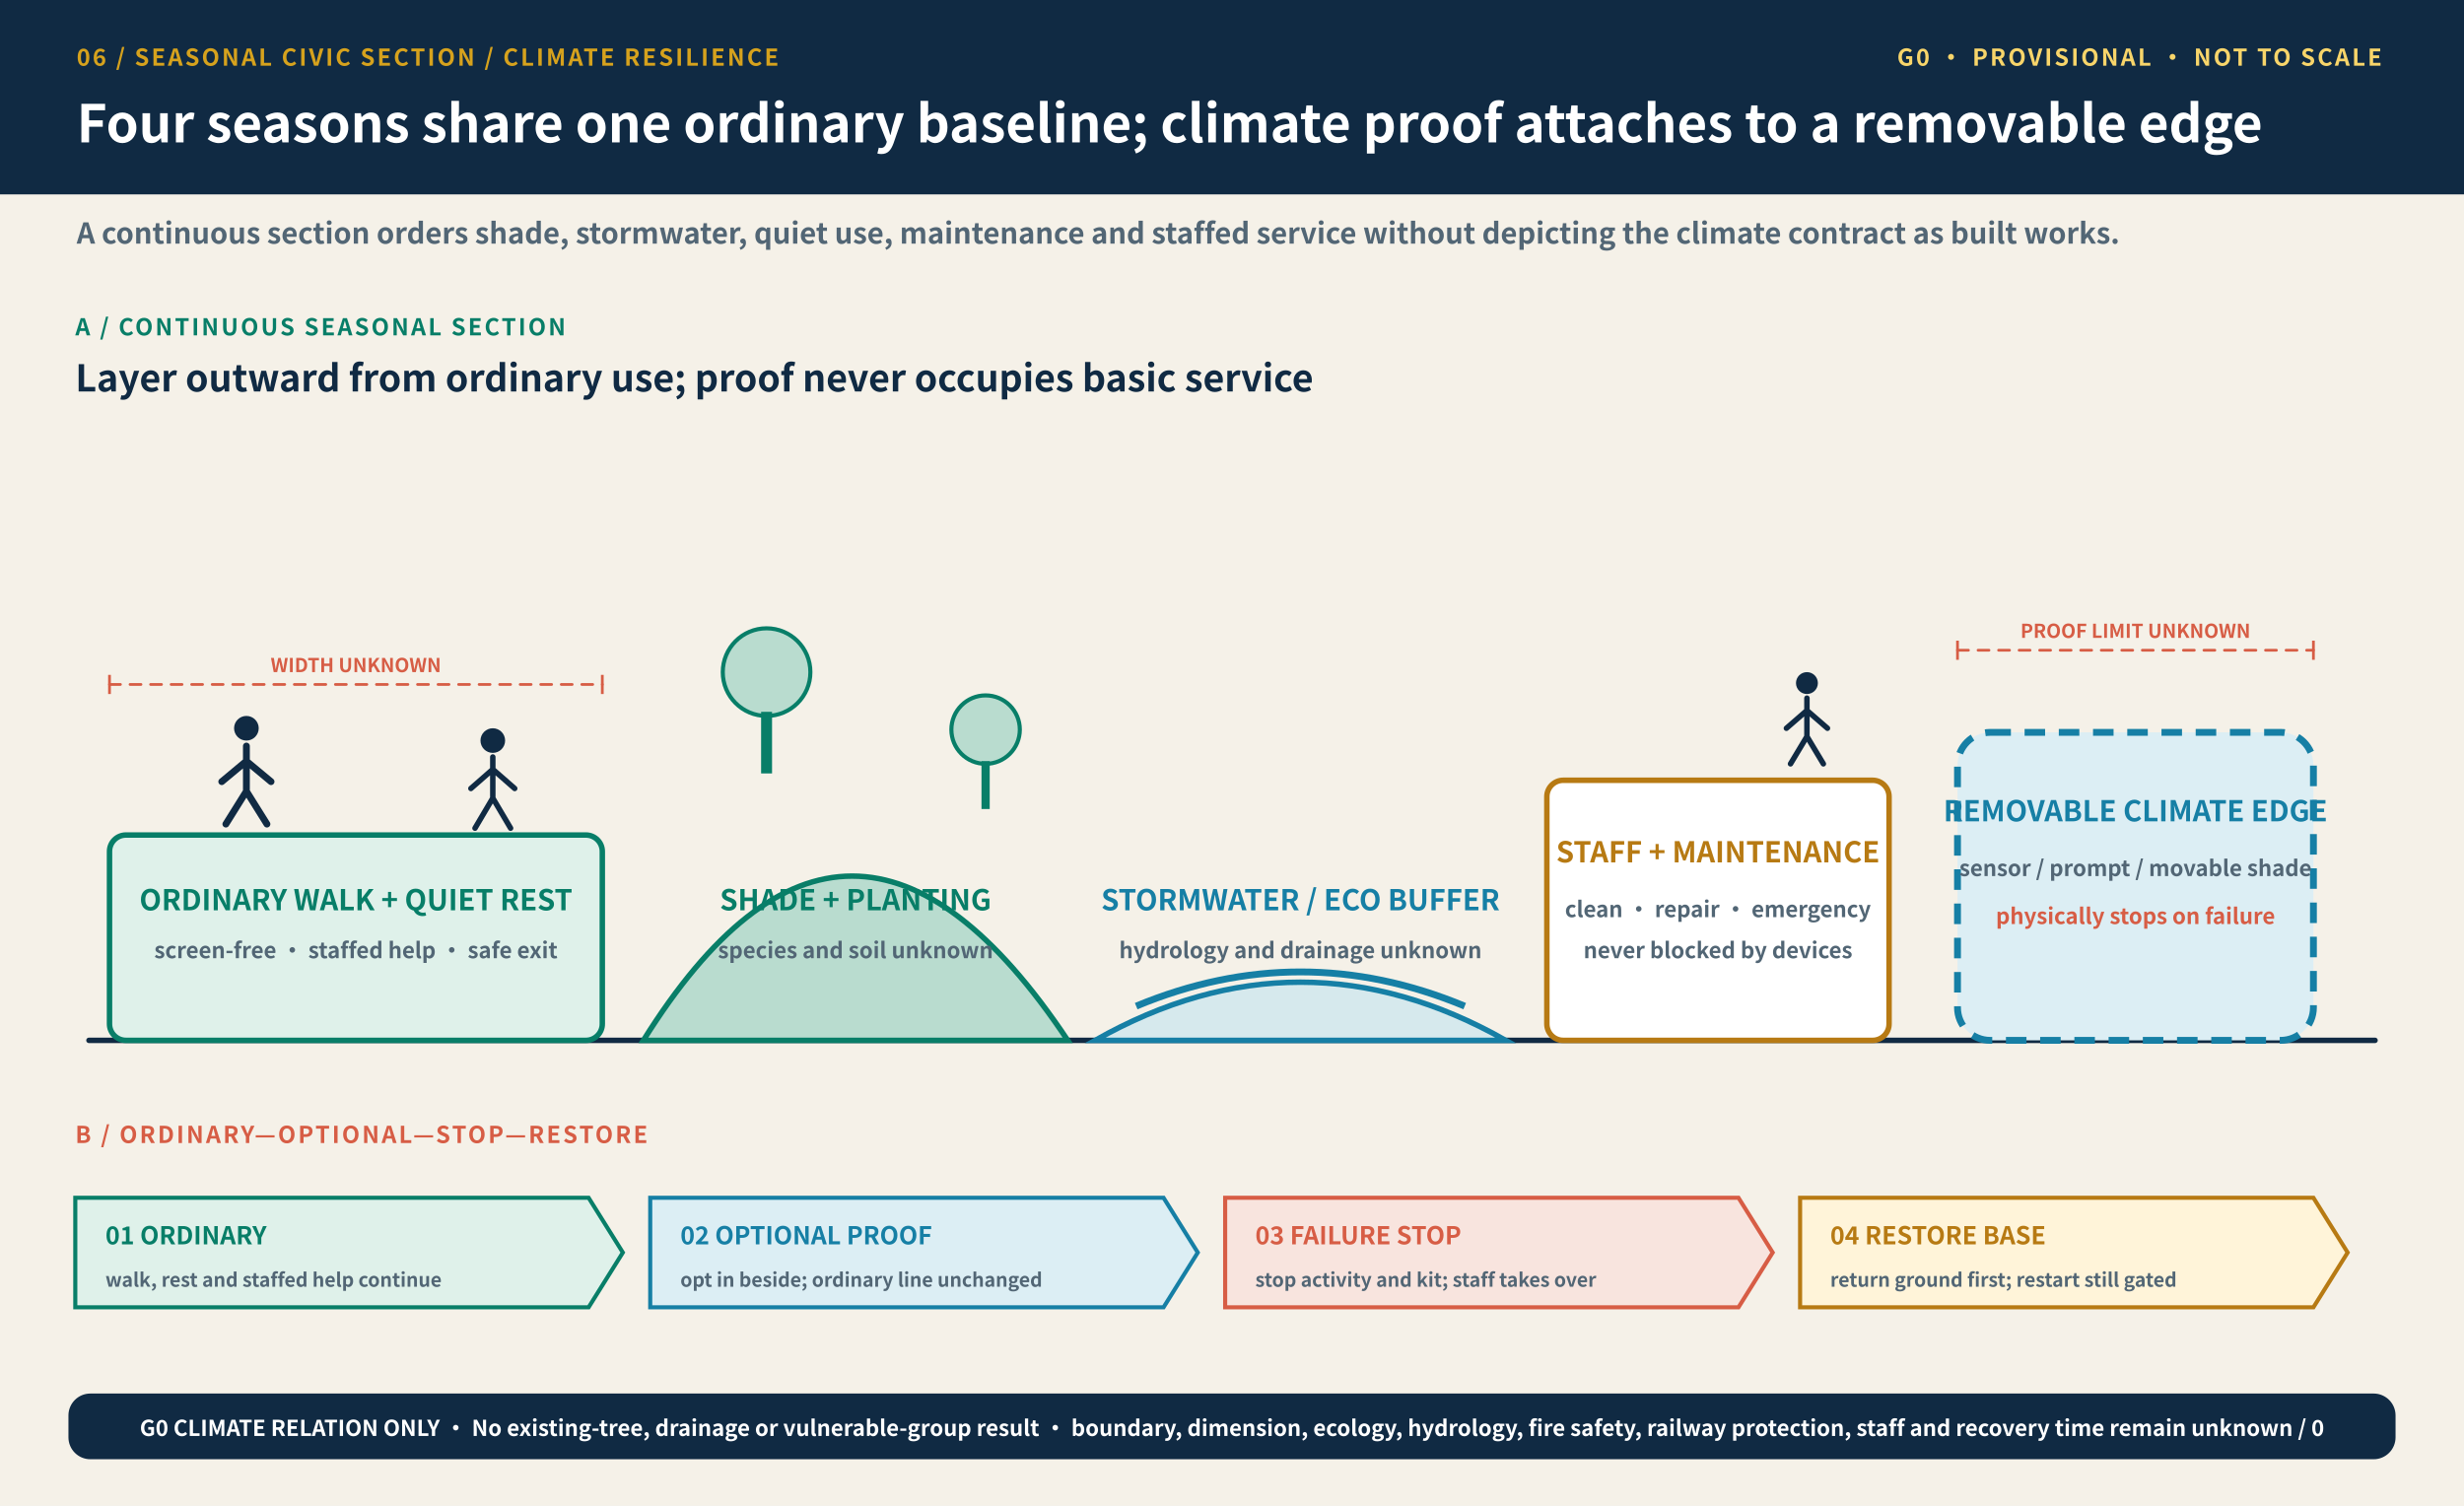
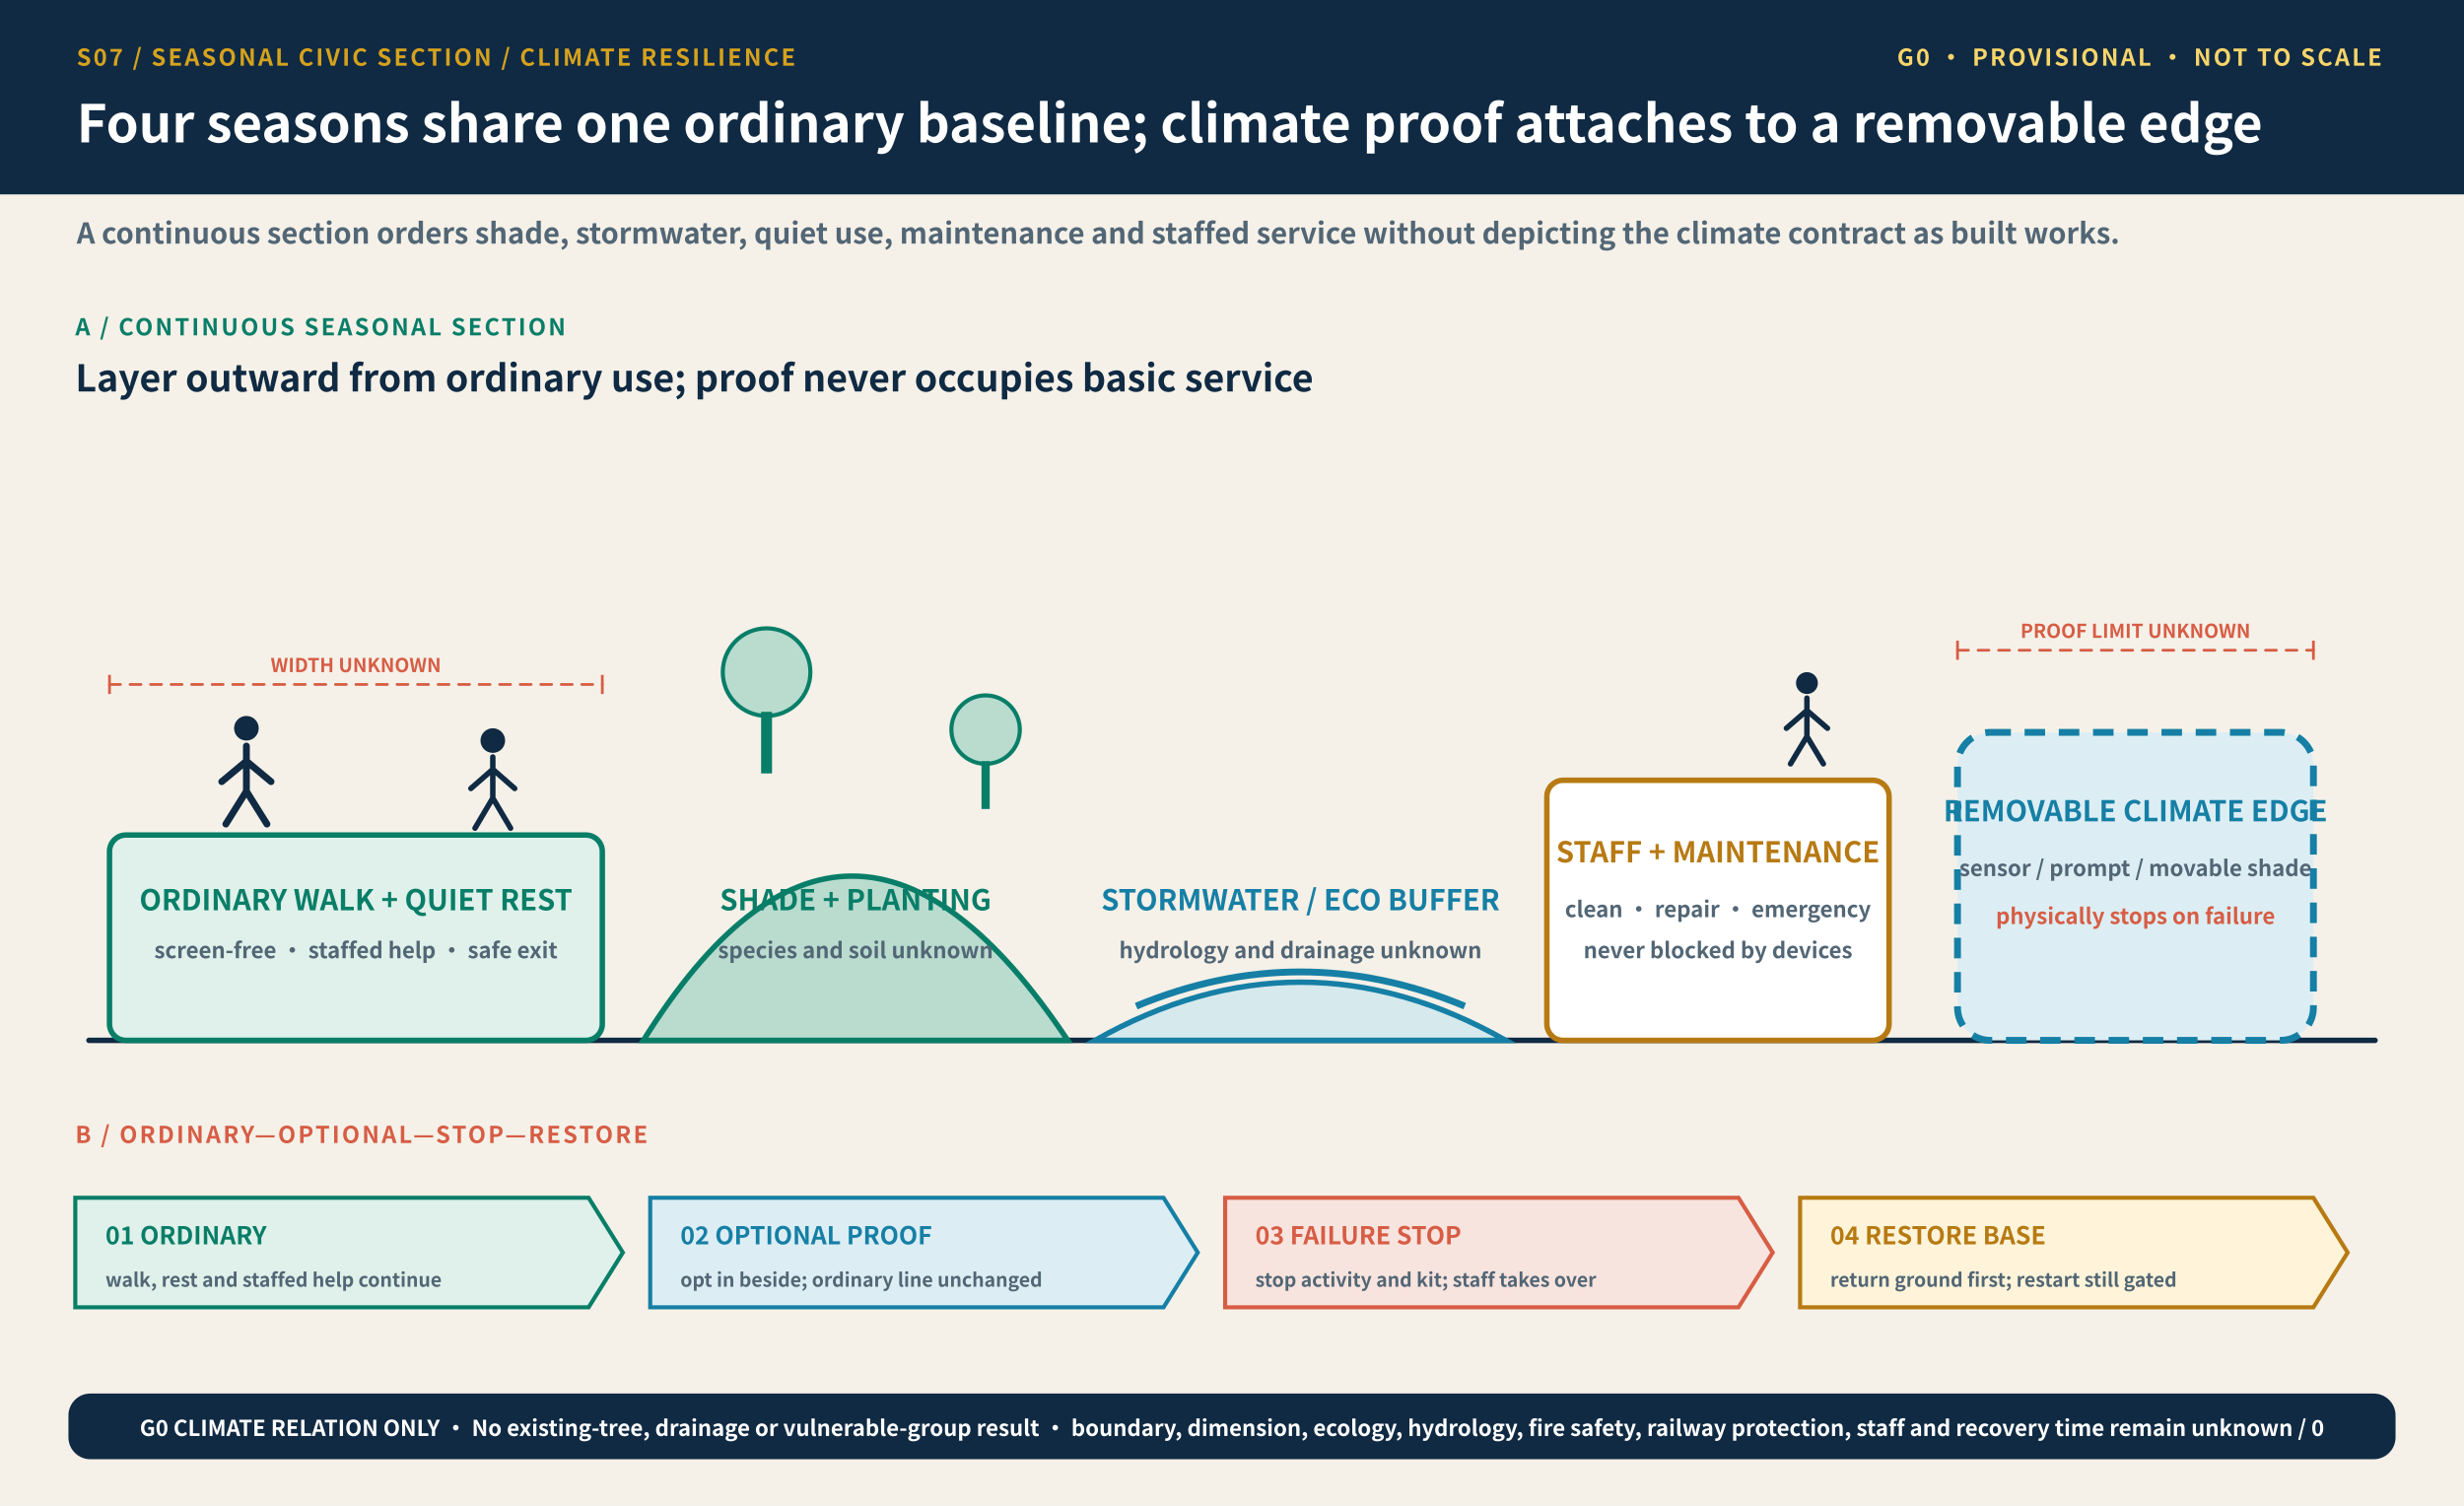
<svg xmlns="http://www.w3.org/2000/svg" width="1800" height="1100" viewBox="0 0 1800 1100" role="img" aria-labelledby="title desc">
  <defs>
    <style>.sans{font-family:"Microsoft YaHei","Noto Sans CJK SC","Segoe UI",Arial,sans-serif}.kicker{font-size:17px;font-weight:900;letter-spacing:1.6px}.head{font-size:38px;font-weight:900}.sub{font-size:21px;font-weight:650}.label{font-size:27px;font-weight:900}.body{font-size:21px;font-weight:760}.small{font-size:18px;font-weight:720}.micro{font-size:16px;font-weight:650}.tiny{font-size:14px;font-weight:650}.number{font-size:42px;font-weight:950}</style>
    <marker id="greenArrow" viewBox="0 0 16 16" refX="13" refY="8" markerWidth="8" markerHeight="8" orient="auto">
      <path d="M1 1 L15 8 L1 15 Z" fill="#087E68" />
    </marker>
    <marker id="blueArrow" viewBox="0 0 16 16" refX="13" refY="8" markerWidth="8" markerHeight="8" orient="auto">
      <path d="M1 1 L15 8 L1 15 Z" fill="#167FA5" />
    </marker>
    <marker id="coralArrow" viewBox="0 0 16 16" refX="13" refY="8" markerWidth="8" markerHeight="8" orient="auto">
      <path d="M1 1 L15 8 L1 15 Z" fill="#D75D45" />
    </marker>
  </defs>
  <rect width="1800" height="1100" fill="#F5F1E8" />
  <rect width="1800" height="142" fill="#102A43" />
-   <text x="56" y="48" class="sans kicker" fill="#D6A21D" text-anchor="start">06 / SEASONAL CIVIC SECTION / CLIMATE RESILIENCE</text>
+   <text x="56" y="48" class="sans kicker" fill="#D6A21D" text-anchor="start">S07 / SEASONAL CIVIC SECTION / CLIMATE RESILIENCE</text>
  <text x="56" y="104" class="sans head" fill="#FFFFFF" text-anchor="start">Four seasons share one ordinary baseline; climate proof attaches to a removable edge</text>
  <text x="1740" y="48" class="sans kicker" fill="#F8D56A" text-anchor="end">G0 · PROVISIONAL · NOT TO SCALE</text>
  <text x="56" y="178" class="sans sub" fill="#526675" text-anchor="start">A continuous section orders shade, stormwater, quiet use, maintenance and staffed service without depicting the climate contract as built works.</text>
  <text x="55" y="245" class="sans kicker" fill="#087E68" text-anchor="start">A / CONTINUOUS SEASONAL SECTION</text>
  <text x="55" y="286" class="sans label" fill="#102A43" text-anchor="start">Layer outward from ordinary use; proof never occupies basic service</text>
  <line x1="65" y1="760" x2="1735" y2="760" stroke="#102A43" stroke-width="4" stroke-linecap="round" />
  <rect x="80" y="610" width="360" height="150" rx="12" fill="#DFF1EA" stroke="#087E68" stroke-width="4" />
  <text x="260" y="665" class="sans body" fill="#087E68" text-anchor="middle">ORDINARY WALK + QUIET REST</text>
  <text x="260" y="700" class="sans micro" fill="#526675" text-anchor="middle">screen-free · staffed help · safe exit</text>
  <path d="M470 760 Q620 520 780 760 Z" fill="#B9DCCF" stroke="#087E68" stroke-width="4" />
  <text x="625" y="665" class="sans body" fill="#087E68" text-anchor="middle">SHADE + PLANTING</text>
  <text x="625" y="700" class="sans micro" fill="#526675" text-anchor="middle">species and soil unknown</text>
  <path d="M800 760 Q950 675 1100 760 Z" fill="#D6E9ED" stroke="#167FA5" stroke-width="4" />
  <path d="M830 735 Q950 685 1070 735" fill="none" stroke="#167FA5" stroke-width="5" />
  <text x="950" y="665" class="sans body" fill="#167FA5" text-anchor="middle">STORMWATER / ECO BUFFER</text>
  <text x="950" y="700" class="sans micro" fill="#526675" text-anchor="middle">hydrology and drainage unknown</text>
  <rect x="1130" y="570" width="250" height="190" rx="12" fill="#FFFFFF" stroke="#B77A13" stroke-width="4" />
  <text x="1255" y="630" class="sans body" fill="#B77A13" text-anchor="middle">STAFF + MAINTENANCE</text>
  <text x="1255" y="670" class="sans micro" fill="#526675" text-anchor="middle">clean · repair · emergency</text>
  <text x="1255" y="700" class="sans micro" fill="#526675" text-anchor="middle">never blocked by devices</text>
  <rect x="1430" y="535" width="260" height="225" rx="24" fill="#DCEEF4" stroke="#167FA5" stroke-width="5" stroke-dasharray="15 10" />
  <text x="1560" y="600" class="sans body" fill="#167FA5" text-anchor="middle">REMOVABLE CLIMATE EDGE</text>
  <text x="1560" y="640" class="sans micro" fill="#526675" text-anchor="middle">sensor / prompt / movable shade</text>
  <text x="1560" y="675" class="sans micro" fill="#D75D45" text-anchor="middle">physically stops on failure</text>
  <circle cx="560" cy="491" r="32" fill="#B9DCCF" stroke="#087E68" stroke-width="3" />
  <line x1="560" y1="520" x2="560" y2="565" stroke="#087E68" stroke-width="8" />
  <circle cx="720" cy="533" r="25" fill="#B9DCCF" stroke="#087E68" stroke-width="3" />
  <line x1="720" y1="556" x2="720" y2="591" stroke="#087E68" stroke-width="6" />
  <circle cx="180" cy="532" r="9" fill="#102A43" />
  <path d="M180 545 L180 578 M180 556 L162 571 M180 556 L198 571 M180 578 L165 602 M180 578 L195 602" fill="none" stroke="#102A43" stroke-width="5" stroke-linecap="round" />
  <circle cx="360" cy="541" r="9" fill="#102A43" />
  <path d="M360 553 L360 583 M360 562 L344 576 M360 562 L376 576 M360 583 L347 605 M360 583 L373 605" fill="none" stroke="#102A43" stroke-width="4" stroke-linecap="round" />
  <circle cx="1320" cy="499" r="8" fill="#102A43" />
  <path d="M1320 510 L1320 538 M1320 519 L1305 532 M1320 519 L1335 532 M1320 538 L1308 558 M1320 538 L1332 558" fill="none" stroke="#102A43" stroke-width="4" stroke-linecap="round" />
  <line x1="80" y1="500" x2="440" y2="500" stroke="#D75D45" stroke-width="2" stroke-linecap="round" stroke-dasharray="8 7" />
  <path d="M80 493 L80 507 M440 493 L440 507" stroke="#D75D45" stroke-width="2" />
  <text x="260" y="491" class="sans tiny" fill="#D75D45" text-anchor="middle">WIDTH UNKNOWN</text>
  <line x1="1430" y1="475" x2="1690" y2="475" stroke="#D75D45" stroke-width="2" stroke-linecap="round" stroke-dasharray="8 7" />
  <path d="M1430 468 L1430 482 M1690 468 L1690 482" stroke="#D75D45" stroke-width="2" />
  <text x="1560" y="466" class="sans tiny" fill="#D75D45" text-anchor="middle">PROOF LIMIT UNKNOWN</text>
  <text x="55" y="835" class="sans kicker" fill="#D75D45" text-anchor="start">B / ORDINARY—OPTIONAL—STOP—RESTORE</text>
  <path d="M55 875 L430 875 L455 915 L430 955 L55 955 Z" fill="#DFF1EA" stroke="#087E68" stroke-width="3" />
  <text x="77" y="909" class="sans small" fill="#087E68" text-anchor="start">01 ORDINARY</text>
  <text x="77" y="940" class="sans tiny" fill="#526675" text-anchor="start">walk, rest and staffed help continue</text>
  <path d="M475 875 L850 875 L875 915 L850 955 L475 955 Z" fill="#DCEEF4" stroke="#167FA5" stroke-width="3" />
  <text x="497" y="909" class="sans small" fill="#167FA5" text-anchor="start">02 OPTIONAL PROOF</text>
  <text x="497" y="940" class="sans tiny" fill="#526675" text-anchor="start">opt in beside; ordinary line unchanged</text>
  <path d="M895 875 L1270 875 L1295 915 L1270 955 L895 955 Z" fill="#F8E4DE" stroke="#D75D45" stroke-width="3" />
  <text x="917" y="909" class="sans small" fill="#D75D45" text-anchor="start">03 FAILURE STOP</text>
  <text x="917" y="940" class="sans tiny" fill="#526675" text-anchor="start">stop activity and kit; staff takes over</text>
  <path d="M1315 875 L1690 875 L1715 915 L1690 955 L1315 955 Z" fill="#FFF4D9" stroke="#B77A13" stroke-width="3" />
  <text x="1337" y="909" class="sans small" fill="#B77A13" text-anchor="start">04 RESTORE BASE</text>
  <text x="1337" y="940" class="sans tiny" fill="#526675" text-anchor="start">return ground first; restart still gated</text>
  <rect x="50" y="1018" width="1700" height="48" rx="16" fill="#102A43" />
  <text x="900" y="1049" class="sans micro" fill="#FFFFFF" text-anchor="middle">G0 CLIMATE RELATION ONLY · No existing-tree, drainage or vulnerable-group result · boundary, dimension, ecology, hydrology, fire safety, railway protection, staff and recovery time remain unknown / 0</text>
</svg>
